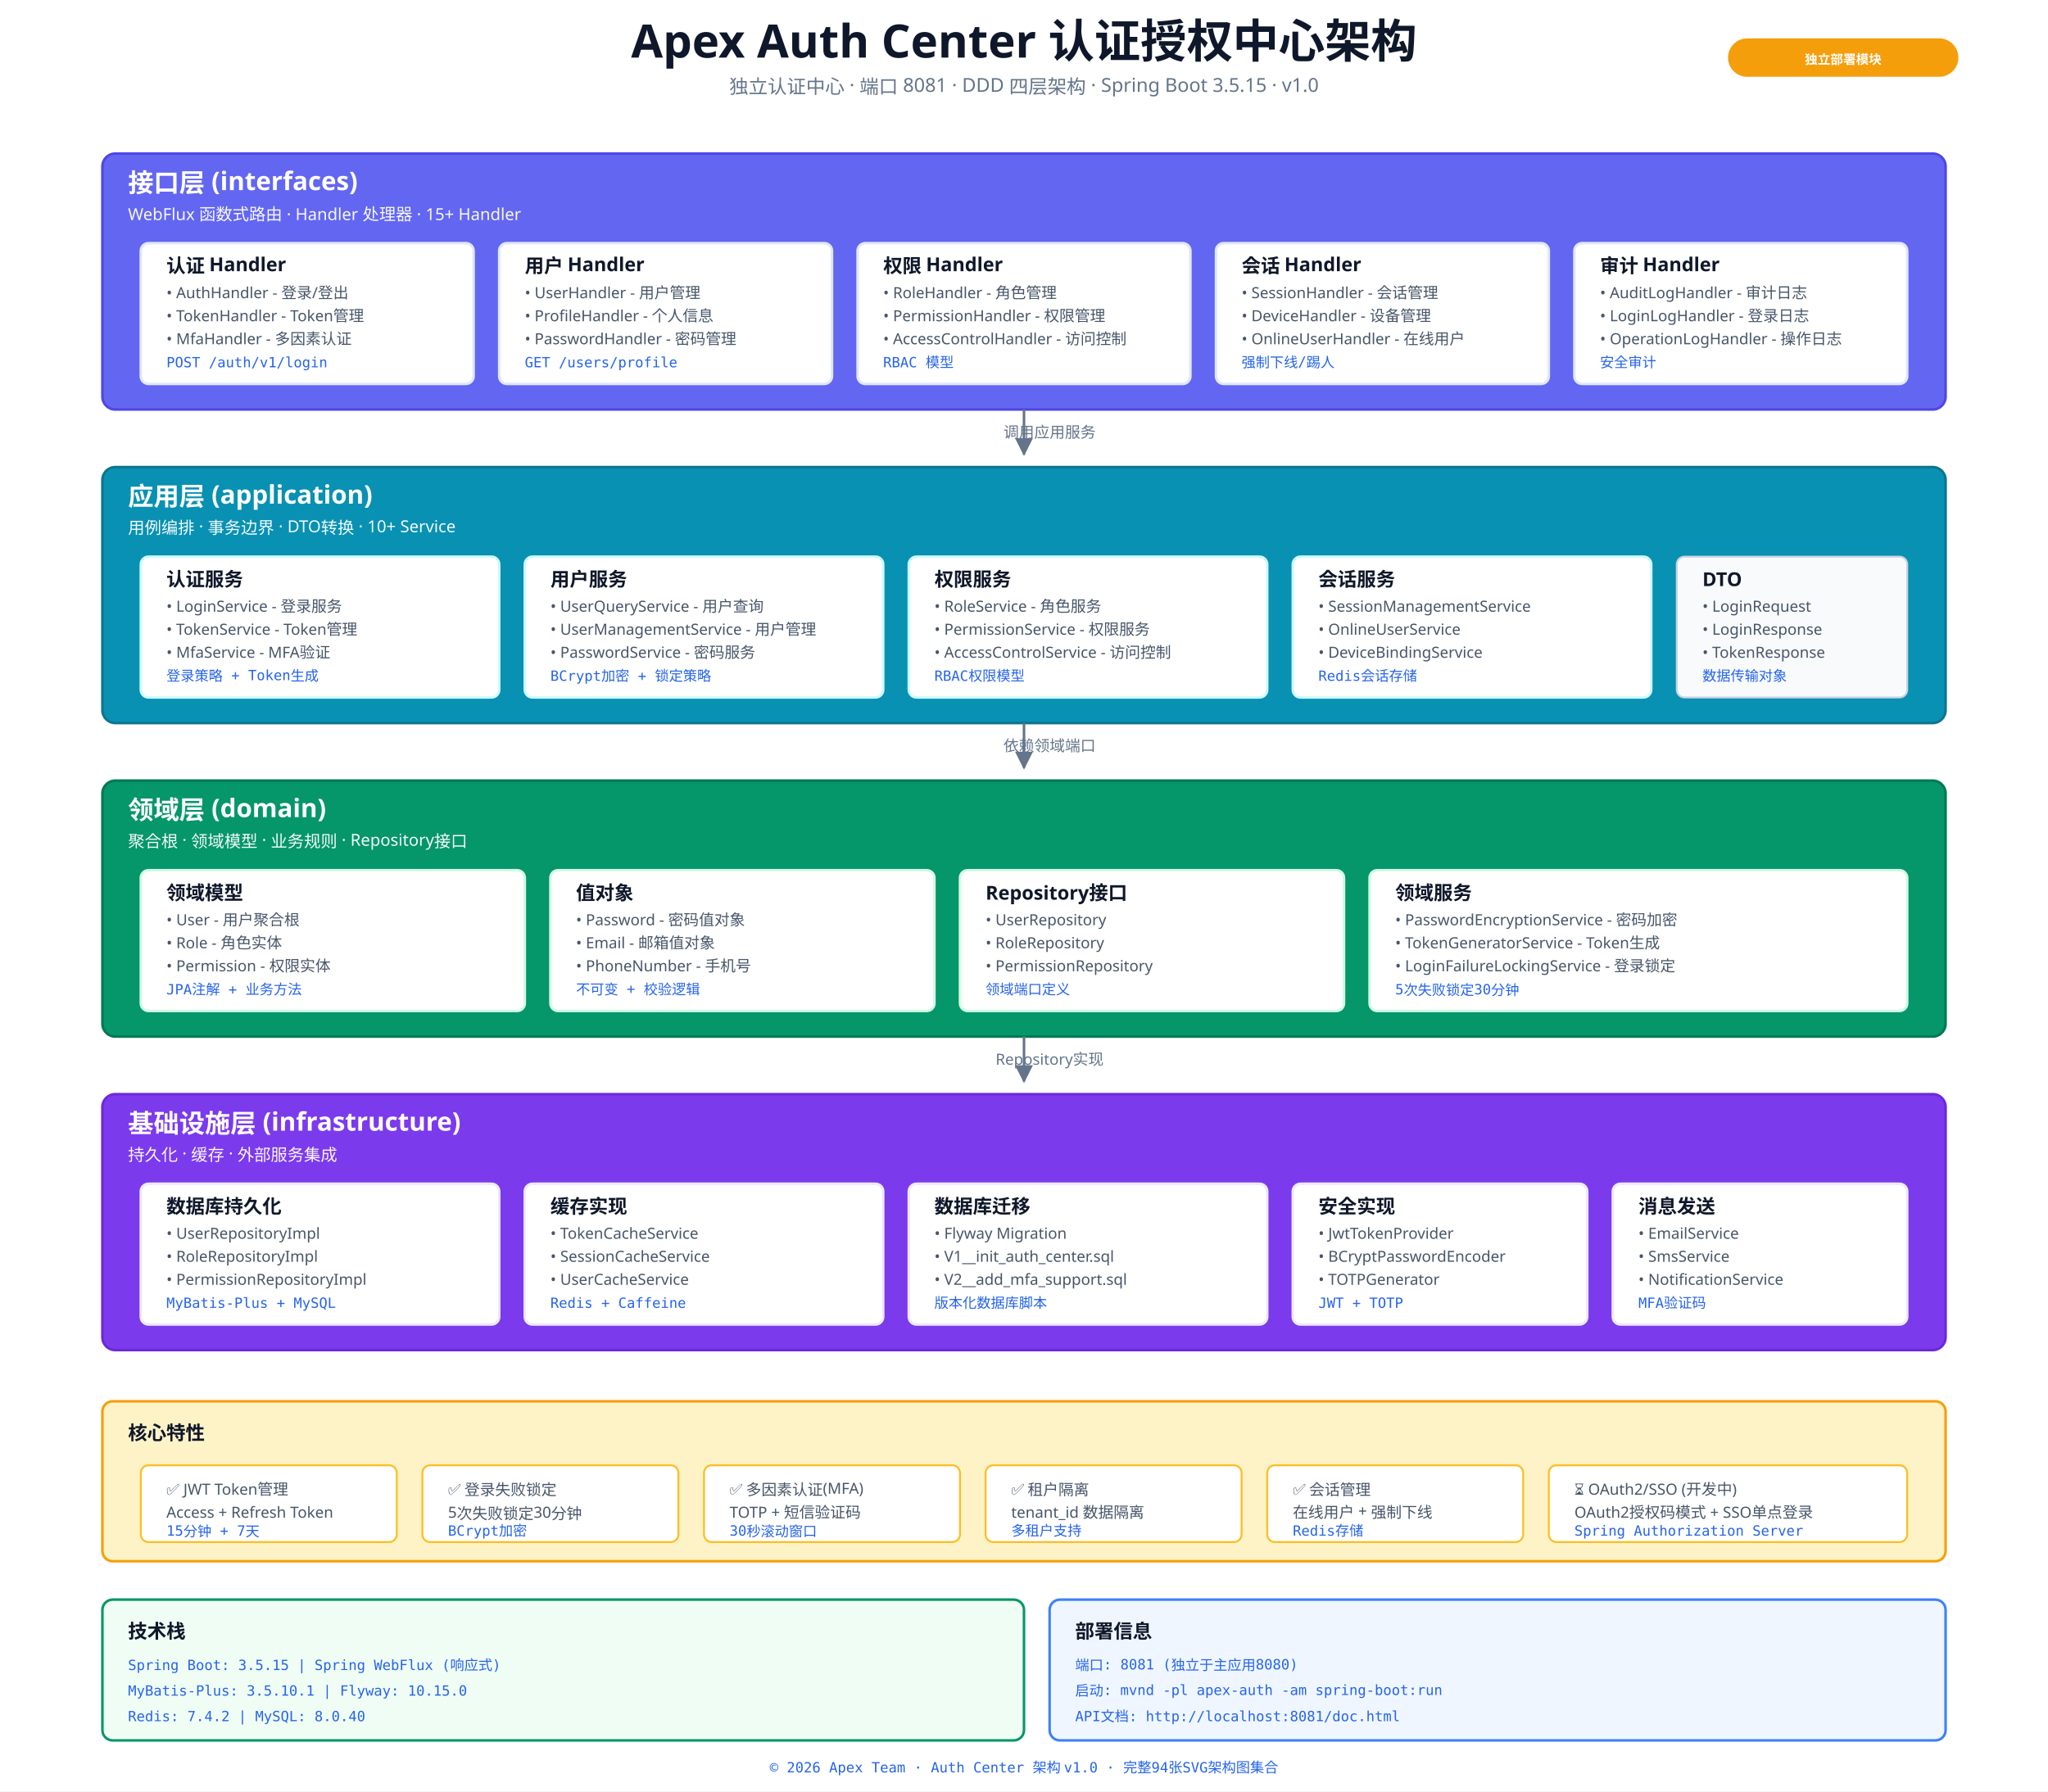
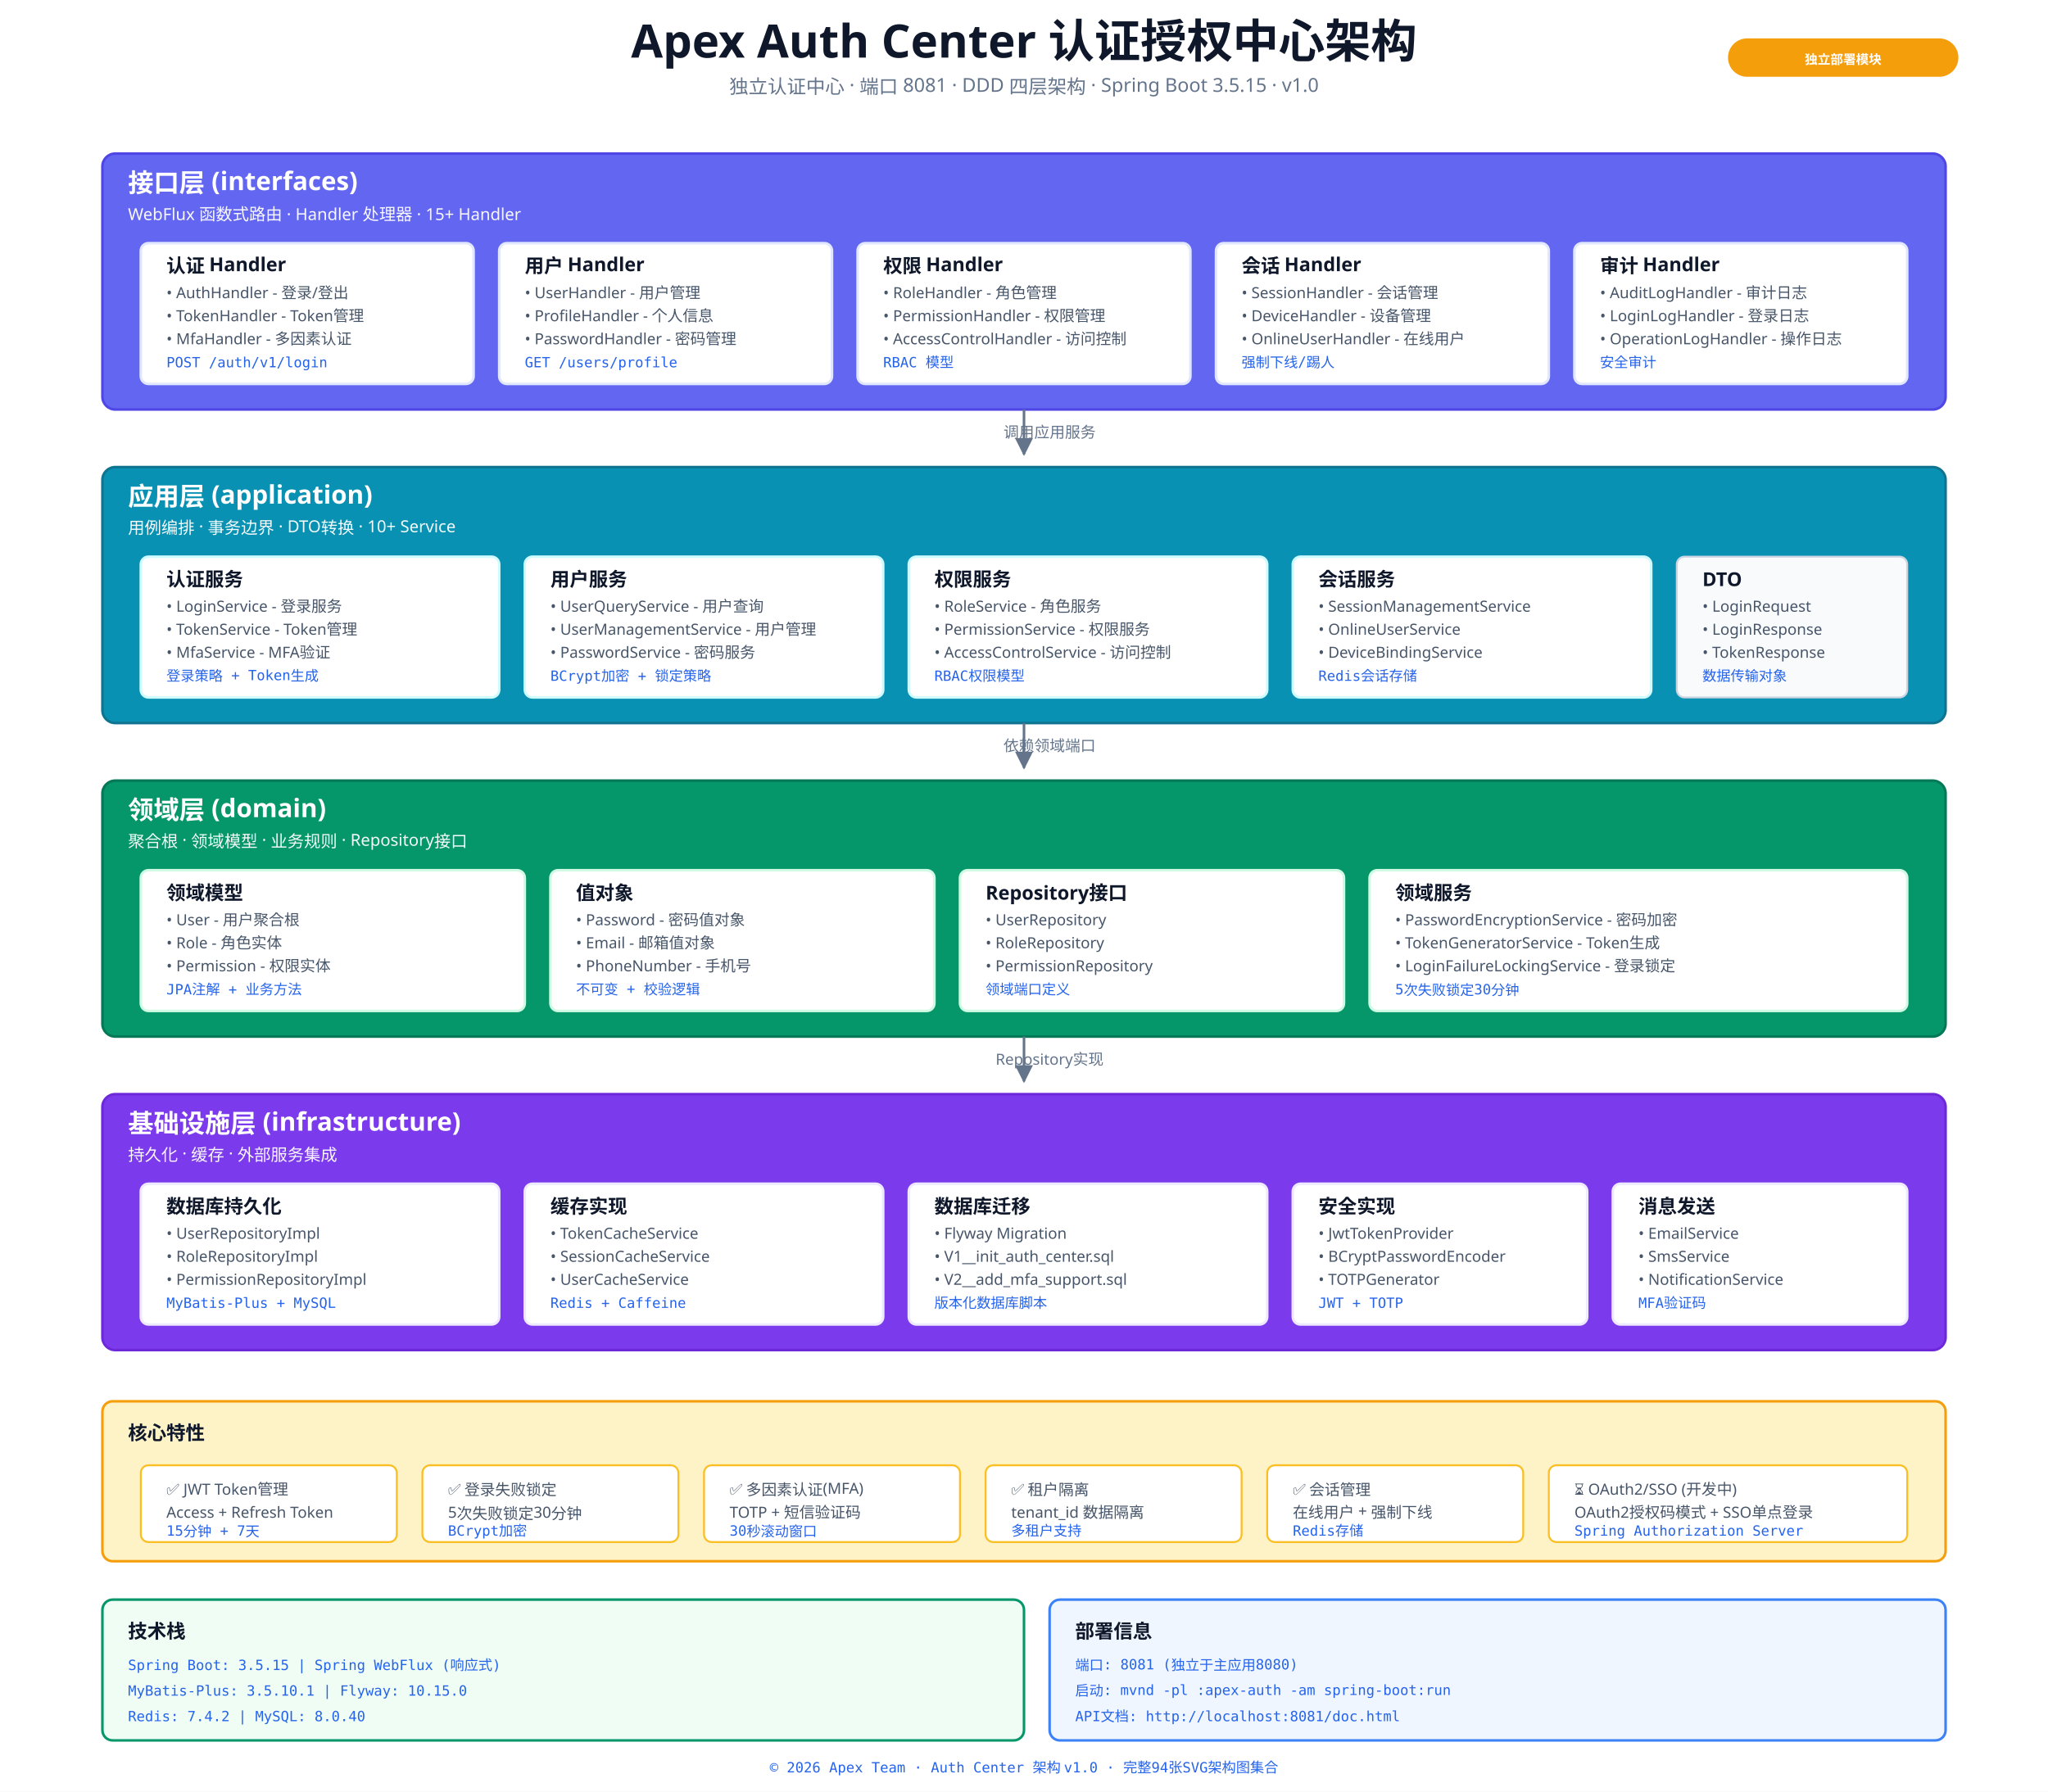
<svg xmlns="http://www.w3.org/2000/svg" viewBox="0 0 1600 1400" width="1600" height="1400">
  <defs>
    <style>
      .title-main {
        font: 700 36px system-ui, sans-serif;
        fill: #0f172a;
        text-anchor: middle;
      }
      .title-version {
        font: 500 15px system-ui, sans-serif;
        fill: #64748b;
        text-anchor: middle;
      }
      .layer-title {
        font: 600 20px system-ui, sans-serif;
        fill: #ffffff;
      }
      .layer-desc {
        font: 400 13px system-ui, sans-serif;
        fill: #ffffff;
        opacity: 0.95;
      }
      .module-title {
        font: 600 15px system-ui, sans-serif;
        fill: #0f172a;
      }
      .module-item {
        font: 400 12px system-ui, sans-serif;
        fill: #475569;
      }
      .tech-label {
        font: 500 11px 'SF Mono', monospace;
        fill: #2563eb;
      }
      .badge {
        font: 600 10px system-ui, sans-serif;
        fill: #ffffff;
        text-anchor: middle;
      }
      .arrow-label {
        font: 500 12px system-ui, sans-serif;
        fill: #64748b;
        text-anchor: middle;
      }
    </style>
    <marker id="arrow" viewBox="0 0 10 10" refX="9" refY="5" markerWidth="7" markerHeight="7" orient="auto">
      <path d="M 0 0 L 10 5 L 0 10 z" fill="#64748b" />
    </marker>
  </defs>
  <rect width="1600" height="1400" fill="#ffffff" />
  <text x="800" y="45" class="title-main">Apex Auth Center 认证授权中心架构</text>
  <text x="800" y="73" class="title-version">独立认证中心 · 端口 8081 · DDD 四层架构 · Spring Boot 3.5.15 · v1.0</text>
  <rect x="1350" y="30" width="180" height="30" rx="15" fill="#f59e0b" />
  <text x="1440" y="50" class="badge">独立部署模块</text>
  <g id="interfaces-layer">
    <rect x="80" y="120" width="1440" height="200" rx="10" fill="#6366f1" stroke="#4f46e5" stroke-width="2" />
    <text x="100" y="150" class="layer-title">接口层 (interfaces)</text>
    <text x="100" y="172" class="layer-desc">WebFlux 函数式路由 · Handler 处理器 · 15+ Handler</text>
    <rect x="110" y="190" width="260" height="110" rx="6" fill="#ffffff" stroke="#e0e7ff" stroke-width="2" />
    <text x="130" y="213" class="module-title">认证 Handler</text>
    <text x="130" y="233" class="module-item">• AuthHandler - 登录/登出</text>
    <text x="130" y="251" class="module-item">• TokenHandler - Token管理</text>
    <text x="130" y="269" class="module-item">• MfaHandler - 多因素认证</text>
    <text x="130" y="287" class="tech-label">POST /auth/v1/login</text>
    <rect x="390" y="190" width="260" height="110" rx="6" fill="#ffffff" stroke="#e0e7ff" stroke-width="2" />
    <text x="410" y="213" class="module-title">用户 Handler</text>
    <text x="410" y="233" class="module-item">• UserHandler - 用户管理</text>
    <text x="410" y="251" class="module-item">• ProfileHandler - 个人信息</text>
    <text x="410" y="269" class="module-item">• PasswordHandler - 密码管理</text>
    <text x="410" y="287" class="tech-label">GET /users/profile</text>
    <rect x="670" y="190" width="260" height="110" rx="6" fill="#ffffff" stroke="#e0e7ff" stroke-width="2" />
    <text x="690" y="213" class="module-title">权限 Handler</text>
    <text x="690" y="233" class="module-item">• RoleHandler - 角色管理</text>
    <text x="690" y="251" class="module-item">• PermissionHandler - 权限管理</text>
    <text x="690" y="269" class="module-item">• AccessControlHandler - 访问控制</text>
    <text x="690" y="287" class="tech-label">RBAC 模型</text>
    <rect x="950" y="190" width="260" height="110" rx="6" fill="#ffffff" stroke="#e0e7ff" stroke-width="2" />
    <text x="970" y="213" class="module-title">会话 Handler</text>
    <text x="970" y="233" class="module-item">• SessionHandler - 会话管理</text>
    <text x="970" y="251" class="module-item">• DeviceHandler - 设备管理</text>
    <text x="970" y="269" class="module-item">• OnlineUserHandler - 在线用户</text>
    <text x="970" y="287" class="tech-label">强制下线/踢人</text>
    <rect x="1230" y="190" width="260" height="110" rx="6" fill="#ffffff" stroke="#e0e7ff" stroke-width="2" />
    <text x="1250" y="213" class="module-title">审计 Handler</text>
    <text x="1250" y="233" class="module-item">• AuditLogHandler - 审计日志</text>
    <text x="1250" y="251" class="module-item">• LoginLogHandler - 登录日志</text>
    <text x="1250" y="269" class="module-item">• OperationLogHandler - 操作日志</text>
    <text x="1250" y="287" class="tech-label">安全审计</text>
  </g>
  <line x1="800" y1="320" x2="800" y2="355" stroke="#64748b" stroke-width="2" marker-end="url(#arrow)" />
  <text x="820" y="342" class="arrow-label">调用应用服务</text>
  <g id="application-layer">
    <rect x="80" y="365" width="1440" height="200" rx="10" fill="#0891b2" stroke="#0e7490" stroke-width="2" />
    <text x="100" y="395" class="layer-title">应用层 (application)</text>
    <text x="100" y="417" class="layer-desc">用例编排 · 事务边界 · DTO转换 · 10+ Service</text>
    <rect x="110" y="435" width="280" height="110" rx="6" fill="#ffffff" stroke="#cffafe" stroke-width="2" />
    <text x="130" y="458" class="module-title">认证服务</text>
    <text x="130" y="478" class="module-item">• LoginService - 登录服务</text>
    <text x="130" y="496" class="module-item">• TokenService - Token管理</text>
    <text x="130" y="514" class="module-item">• MfaService - MFA验证</text>
    <text x="130" y="532" class="tech-label">登录策略 + Token生成</text>
    <rect x="410" y="435" width="280" height="110" rx="6" fill="#ffffff" stroke="#cffafe" stroke-width="2" />
    <text x="430" y="458" class="module-title">用户服务</text>
    <text x="430" y="478" class="module-item">• UserQueryService - 用户查询</text>
    <text x="430" y="496" class="module-item">• UserManagementService - 用户管理</text>
    <text x="430" y="514" class="module-item">• PasswordService - 密码服务</text>
    <text x="430" y="532" class="tech-label">BCrypt加密 + 锁定策略</text>
    <rect x="710" y="435" width="280" height="110" rx="6" fill="#ffffff" stroke="#cffafe" stroke-width="2" />
    <text x="730" y="458" class="module-title">权限服务</text>
    <text x="730" y="478" class="module-item">• RoleService - 角色服务</text>
    <text x="730" y="496" class="module-item">• PermissionService - 权限服务</text>
    <text x="730" y="514" class="module-item">• AccessControlService - 访问控制</text>
    <text x="730" y="532" class="tech-label">RBAC权限模型</text>
    <rect x="1010" y="435" width="280" height="110" rx="6" fill="#ffffff" stroke="#cffafe" stroke-width="2" />
    <text x="1030" y="458" class="module-title">会话服务</text>
    <text x="1030" y="478" class="module-item">• SessionManagementService</text>
    <text x="1030" y="496" class="module-item">• OnlineUserService</text>
    <text x="1030" y="514" class="module-item">• DeviceBindingService</text>
    <text x="1030" y="532" class="tech-label">Redis会话存储</text>
    <rect x="1310" y="435" width="180" height="110" rx="6" fill="#f8fafc" stroke="#cbd5e1" stroke-width="1.5" />
    <text x="1330" y="458" class="module-title">DTO</text>
    <text x="1330" y="478" class="module-item">• LoginRequest</text>
    <text x="1330" y="496" class="module-item">• LoginResponse</text>
    <text x="1330" y="514" class="module-item">• TokenResponse</text>
    <text x="1330" y="532" class="tech-label">数据传输对象</text>
  </g>
  <line x1="800" y1="565" x2="800" y2="600" stroke="#64748b" stroke-width="2" marker-end="url(#arrow)" />
  <text x="820" y="587" class="arrow-label">依赖领域端口</text>
  <g id="domain-layer">
    <rect x="80" y="610" width="1440" height="200" rx="10" fill="#059669" stroke="#047857" stroke-width="2" />
    <text x="100" y="640" class="layer-title">领域层 (domain)</text>
    <text x="100" y="662" class="layer-desc">聚合根 · 领域模型 · 业务规则 · Repository接口</text>
    <rect x="110" y="680" width="300" height="110" rx="6" fill="#ffffff" stroke="#d1fae5" stroke-width="2" />
    <text x="130" y="703" class="module-title">领域模型</text>
    <text x="130" y="723" class="module-item">• User - 用户聚合根</text>
    <text x="130" y="741" class="module-item">• Role - 角色实体</text>
    <text x="130" y="759" class="module-item">• Permission - 权限实体</text>
    <text x="130" y="777" class="tech-label">JPA注解 + 业务方法</text>
    <rect x="430" y="680" width="300" height="110" rx="6" fill="#ffffff" stroke="#d1fae5" stroke-width="2" />
    <text x="450" y="703" class="module-title">值对象</text>
    <text x="450" y="723" class="module-item">• Password - 密码值对象</text>
    <text x="450" y="741" class="module-item">• Email - 邮箱值对象</text>
    <text x="450" y="759" class="module-item">• PhoneNumber - 手机号</text>
    <text x="450" y="777" class="tech-label">不可变 + 校验逻辑</text>
    <rect x="750" y="680" width="300" height="110" rx="6" fill="#ffffff" stroke="#d1fae5" stroke-width="2" />
    <text x="770" y="703" class="module-title">Repository接口</text>
    <text x="770" y="723" class="module-item">• UserRepository</text>
    <text x="770" y="741" class="module-item">• RoleRepository</text>
    <text x="770" y="759" class="module-item">• PermissionRepository</text>
    <text x="770" y="777" class="tech-label">领域端口定义</text>
    <rect x="1070" y="680" width="420" height="110" rx="6" fill="#ffffff" stroke="#d1fae5" stroke-width="2" />
    <text x="1090" y="703" class="module-title">领域服务</text>
    <text x="1090" y="723" class="module-item">• PasswordEncryptionService - 密码加密</text>
    <text x="1090" y="741" class="module-item">• TokenGeneratorService - Token生成</text>
    <text x="1090" y="759" class="module-item">• LoginFailureLockingService - 登录锁定</text>
    <text x="1090" y="777" class="tech-label">5次失败锁定30分钟</text>
  </g>
  <line x1="800" y1="810" x2="800" y2="845" stroke="#64748b" stroke-width="2" marker-end="url(#arrow)" />
  <text x="820" y="832" class="arrow-label">Repository实现</text>
  <g id="infrastructure-layer">
    <rect x="80" y="855" width="1440" height="200" rx="10" fill="#7c3aed" stroke="#6d28d9" stroke-width="2" />
    <text x="100" y="885" class="layer-title">基础设施层 (infrastructure)</text>
    <text x="100" y="907" class="layer-desc">持久化 · 缓存 · 外部服务集成</text>
    <rect x="110" y="925" width="280" height="110" rx="6" fill="#ffffff" stroke="#ede9fe" stroke-width="2" />
    <text x="130" y="948" class="module-title">数据库持久化</text>
    <text x="130" y="968" class="module-item">• UserRepositoryImpl</text>
    <text x="130" y="986" class="module-item">• RoleRepositoryImpl</text>
    <text x="130" y="1004" class="module-item">• PermissionRepositoryImpl</text>
    <text x="130" y="1022" class="tech-label">MyBatis-Plus + MySQL</text>
    <rect x="410" y="925" width="280" height="110" rx="6" fill="#ffffff" stroke="#ede9fe" stroke-width="2" />
    <text x="430" y="948" class="module-title">缓存实现</text>
    <text x="430" y="968" class="module-item">• TokenCacheService</text>
    <text x="430" y="986" class="module-item">• SessionCacheService</text>
    <text x="430" y="1004" class="module-item">• UserCacheService</text>
    <text x="430" y="1022" class="tech-label">Redis + Caffeine</text>
    <rect x="710" y="925" width="280" height="110" rx="6" fill="#ffffff" stroke="#ede9fe" stroke-width="2" />
    <text x="730" y="948" class="module-title">数据库迁移</text>
    <text x="730" y="968" class="module-item">• Flyway Migration</text>
    <text x="730" y="986" class="module-item">• V1__init_auth_center.sql</text>
    <text x="730" y="1004" class="module-item">• V2__add_mfa_support.sql</text>
    <text x="730" y="1022" class="tech-label">版本化数据库脚本</text>
    <rect x="1010" y="925" width="230" height="110" rx="6" fill="#ffffff" stroke="#ede9fe" stroke-width="2" />
    <text x="1030" y="948" class="module-title">安全实现</text>
    <text x="1030" y="968" class="module-item">• JwtTokenProvider</text>
    <text x="1030" y="986" class="module-item">• BCryptPasswordEncoder</text>
    <text x="1030" y="1004" class="module-item">• TOTPGenerator</text>
    <text x="1030" y="1022" class="tech-label">JWT + TOTP</text>
    <rect x="1260" y="925" width="230" height="110" rx="6" fill="#ffffff" stroke="#ede9fe" stroke-width="2" />
    <text x="1280" y="948" class="module-title">消息发送</text>
    <text x="1280" y="968" class="module-item">• EmailService</text>
    <text x="1280" y="986" class="module-item">• SmsService</text>
    <text x="1280" y="1004" class="module-item">• NotificationService</text>
    <text x="1280" y="1022" class="tech-label">MFA验证码</text>
  </g>
  <g id="feature-badges">
    <rect x="80" y="1095" width="1440" height="125" rx="8" fill="#fef3c7" stroke="#f59e0b" stroke-width="2" />
    <text x="100" y="1125" class="module-title">核心特性</text>
    <rect x="110" y="1145" width="200" height="60" rx="6" fill="#ffffff" stroke="#fbbf24" stroke-width="1.5" />
    <text x="130" y="1168" class="module-item">✅ JWT Token管理</text>
    <text x="130" y="1186" class="module-item">Access + Refresh Token</text>
    <text x="130" y="1200" class="tech-label">15分钟 + 7天</text>
    <rect x="330" y="1145" width="200" height="60" rx="6" fill="#ffffff" stroke="#fbbf24" stroke-width="1.5" />
    <text x="350" y="1168" class="module-item">✅ 登录失败锁定</text>
    <text x="350" y="1186" class="module-item">5次失败锁定30分钟</text>
    <text x="350" y="1200" class="tech-label">BCrypt加密</text>
    <rect x="550" y="1145" width="200" height="60" rx="6" fill="#ffffff" stroke="#fbbf24" stroke-width="1.5" />
    <text x="570" y="1168" class="module-item">✅ 多因素认证(MFA)</text>
    <text x="570" y="1186" class="module-item">TOTP + 短信验证码</text>
    <text x="570" y="1200" class="tech-label">30秒滚动窗口</text>
    <rect x="770" y="1145" width="200" height="60" rx="6" fill="#ffffff" stroke="#fbbf24" stroke-width="1.5" />
    <text x="790" y="1168" class="module-item">✅ 租户隔离</text>
    <text x="790" y="1186" class="module-item">tenant_id 数据隔离</text>
    <text x="790" y="1200" class="tech-label">多租户支持</text>
    <rect x="990" y="1145" width="200" height="60" rx="6" fill="#ffffff" stroke="#fbbf24" stroke-width="1.5" />
    <text x="1010" y="1168" class="module-item">✅ 会话管理</text>
    <text x="1010" y="1186" class="module-item">在线用户 + 强制下线</text>
    <text x="1010" y="1200" class="tech-label">Redis存储</text>
    <rect x="1210" y="1145" width="280" height="60" rx="6" fill="#ffffff" stroke="#fbbf24" stroke-width="1.5" />
    <text x="1230" y="1168" class="module-item">⏳ OAuth2/SSO (开发中)</text>
    <text x="1230" y="1186" class="module-item">OAuth2授权码模式 + SSO单点登录</text>
    <text x="1230" y="1200" class="tech-label">Spring Authorization Server</text>
  </g>
  <g id="tech-stack">
    <rect x="80" y="1250" width="720" height="110" rx="8" fill="#f0fdf4" stroke="#059669" stroke-width="2" />
    <text x="100" y="1280" class="module-title">技术栈</text>
    <text x="100" y="1305" class="tech-label">Spring Boot: 3.5.15 | Spring WebFlux (响应式)</text>
    <text x="100" y="1325" class="tech-label">MyBatis-Plus: 3.5.10.1 | Flyway: 10.15.0</text>
    <text x="100" y="1345" class="tech-label">Redis: 7.4.2 | MySQL: 8.0.40</text>
    <rect x="820" y="1250" width="700" height="110" rx="8" fill="#eff6ff" stroke="#3b82f6" stroke-width="2" />
    <text x="840" y="1280" class="module-title">部署信息</text>
    <text x="840" y="1305" class="tech-label">端口: 8081 (独立于主应用8080)</text>
-     <text x="840" y="1325" class="tech-label">启动: mvnd -pl apex-auth -am spring-boot:run</text>
+     <text x="840" y="1325" class="tech-label">启动: mvnd -pl :apex-auth -am spring-boot:run</text>
    <text x="840" y="1345" class="tech-label">API文档: http://localhost:8081/doc.html</text>
  </g>
  <text x="800" y="1385" class="tech-label" text-anchor="middle">© 2026 Apex Team · Auth Center 架构 v1.0 · 完整94张SVG架构图集合</text>
</svg>
